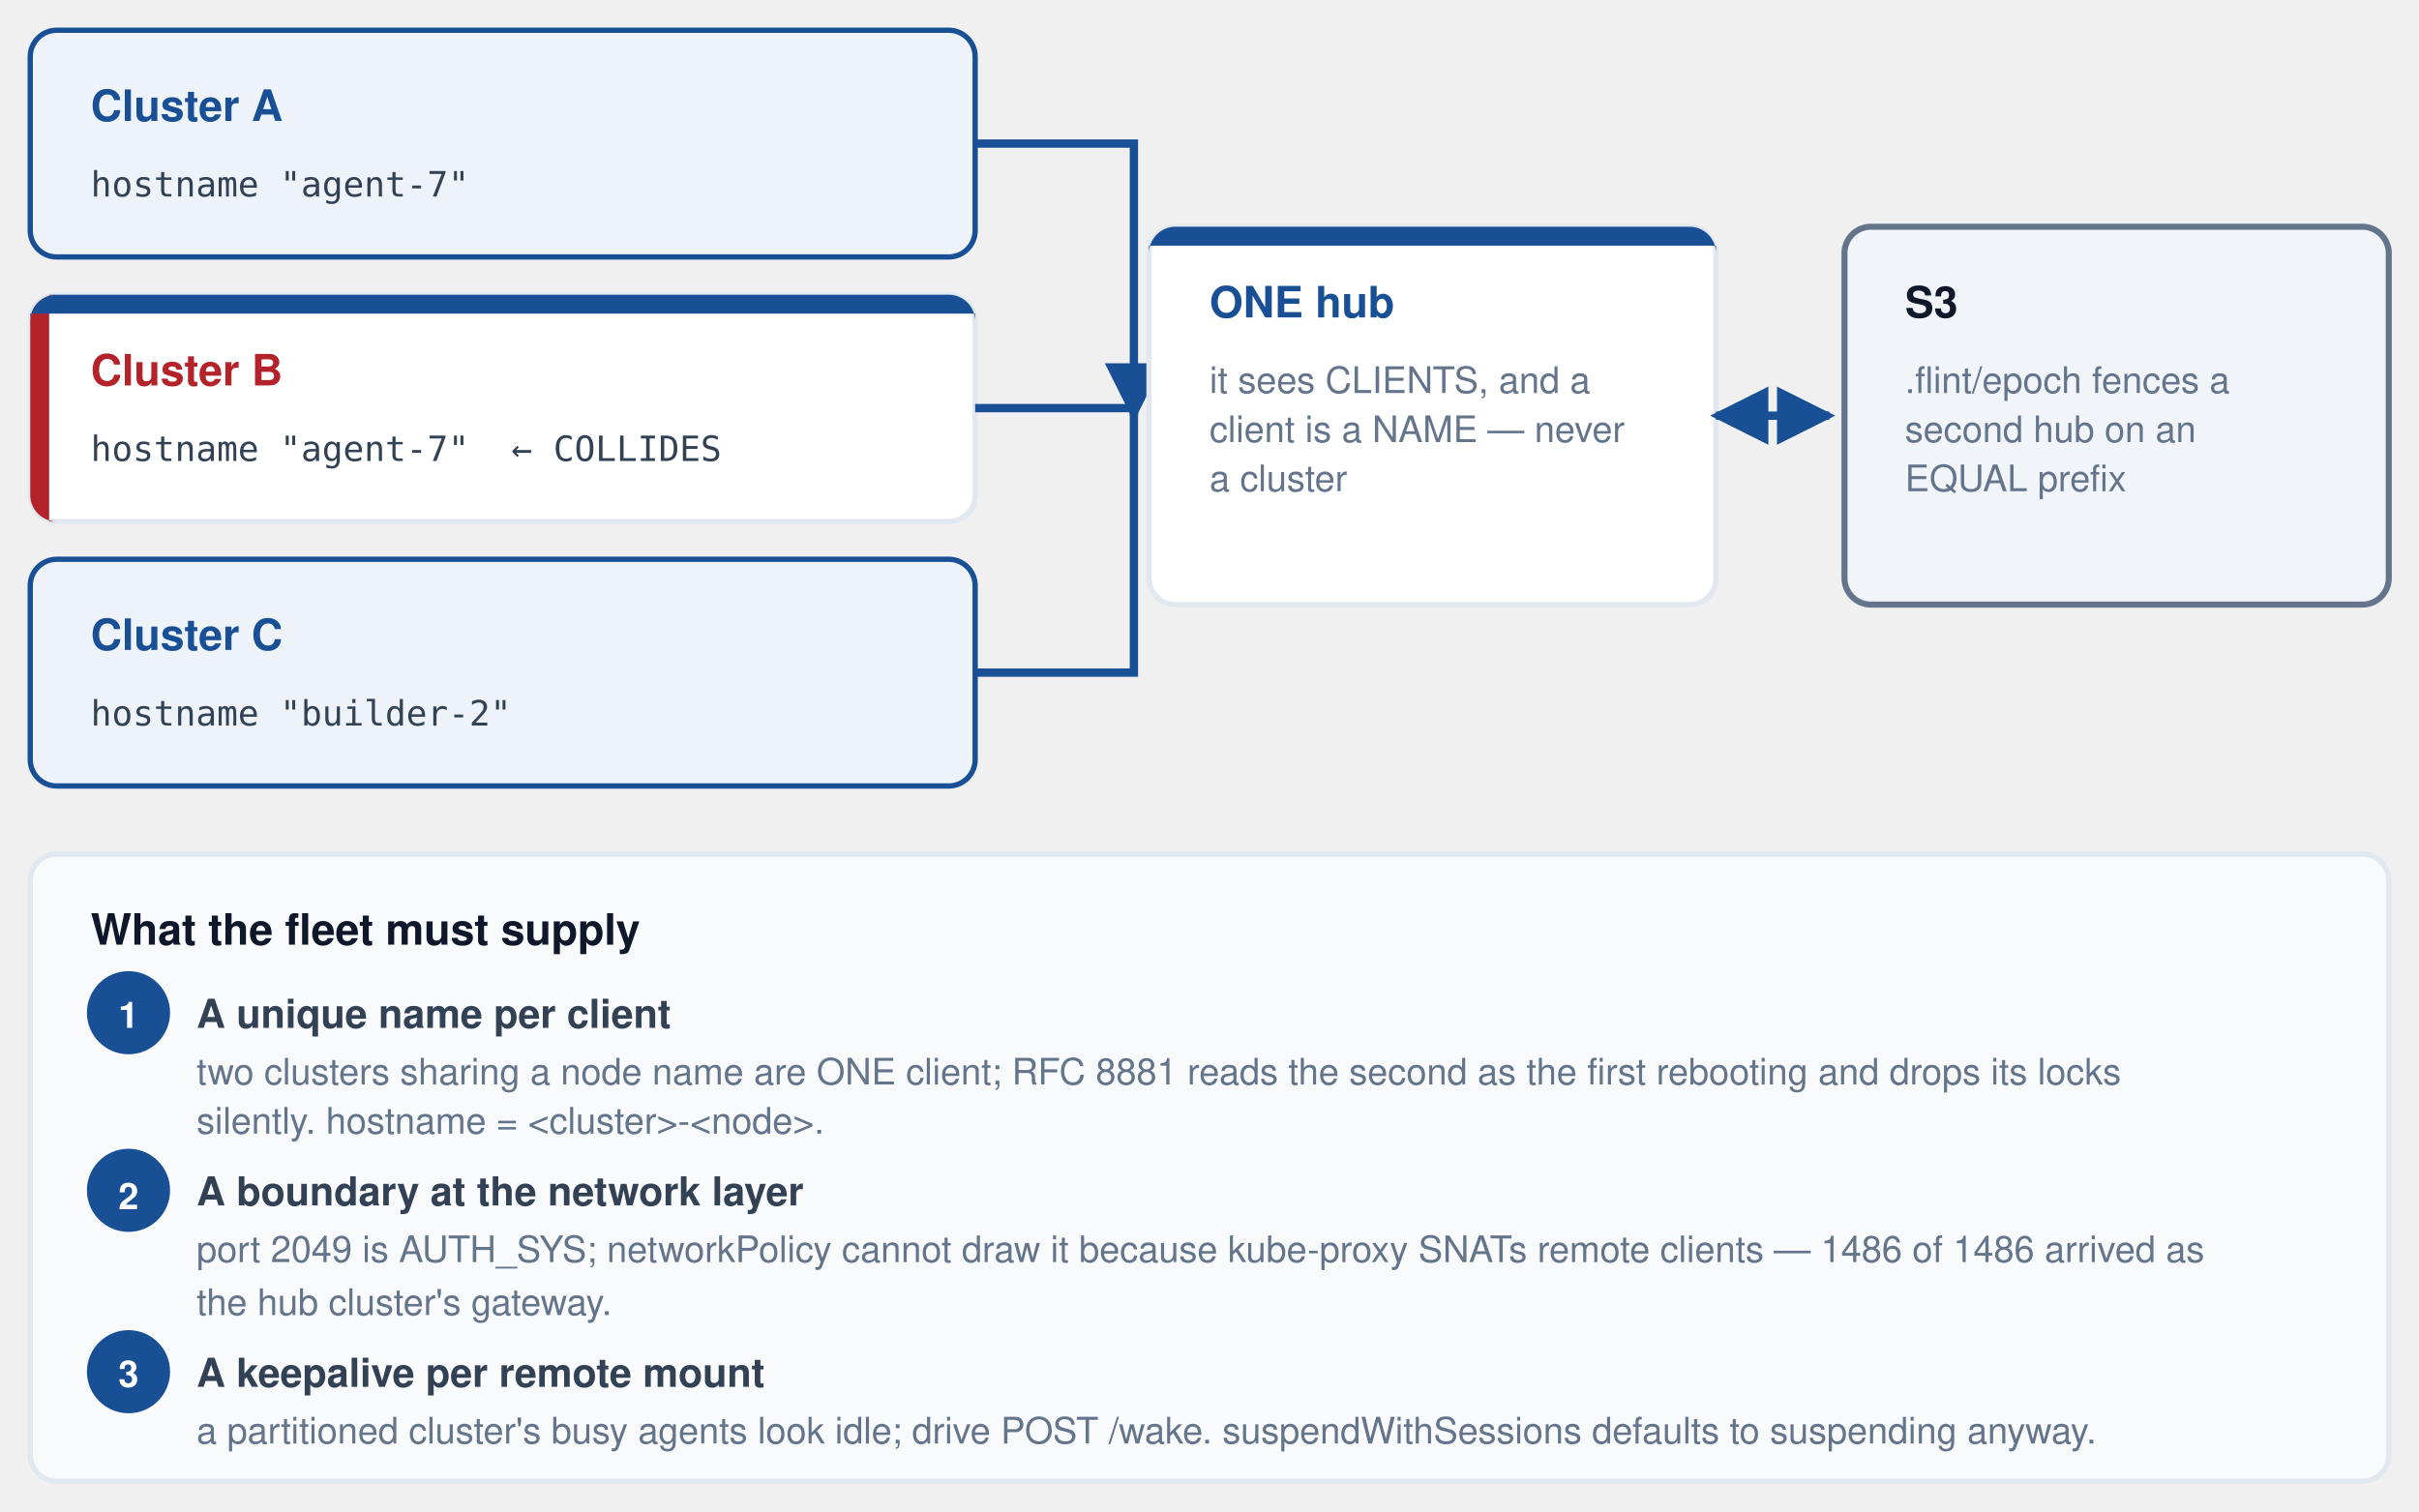
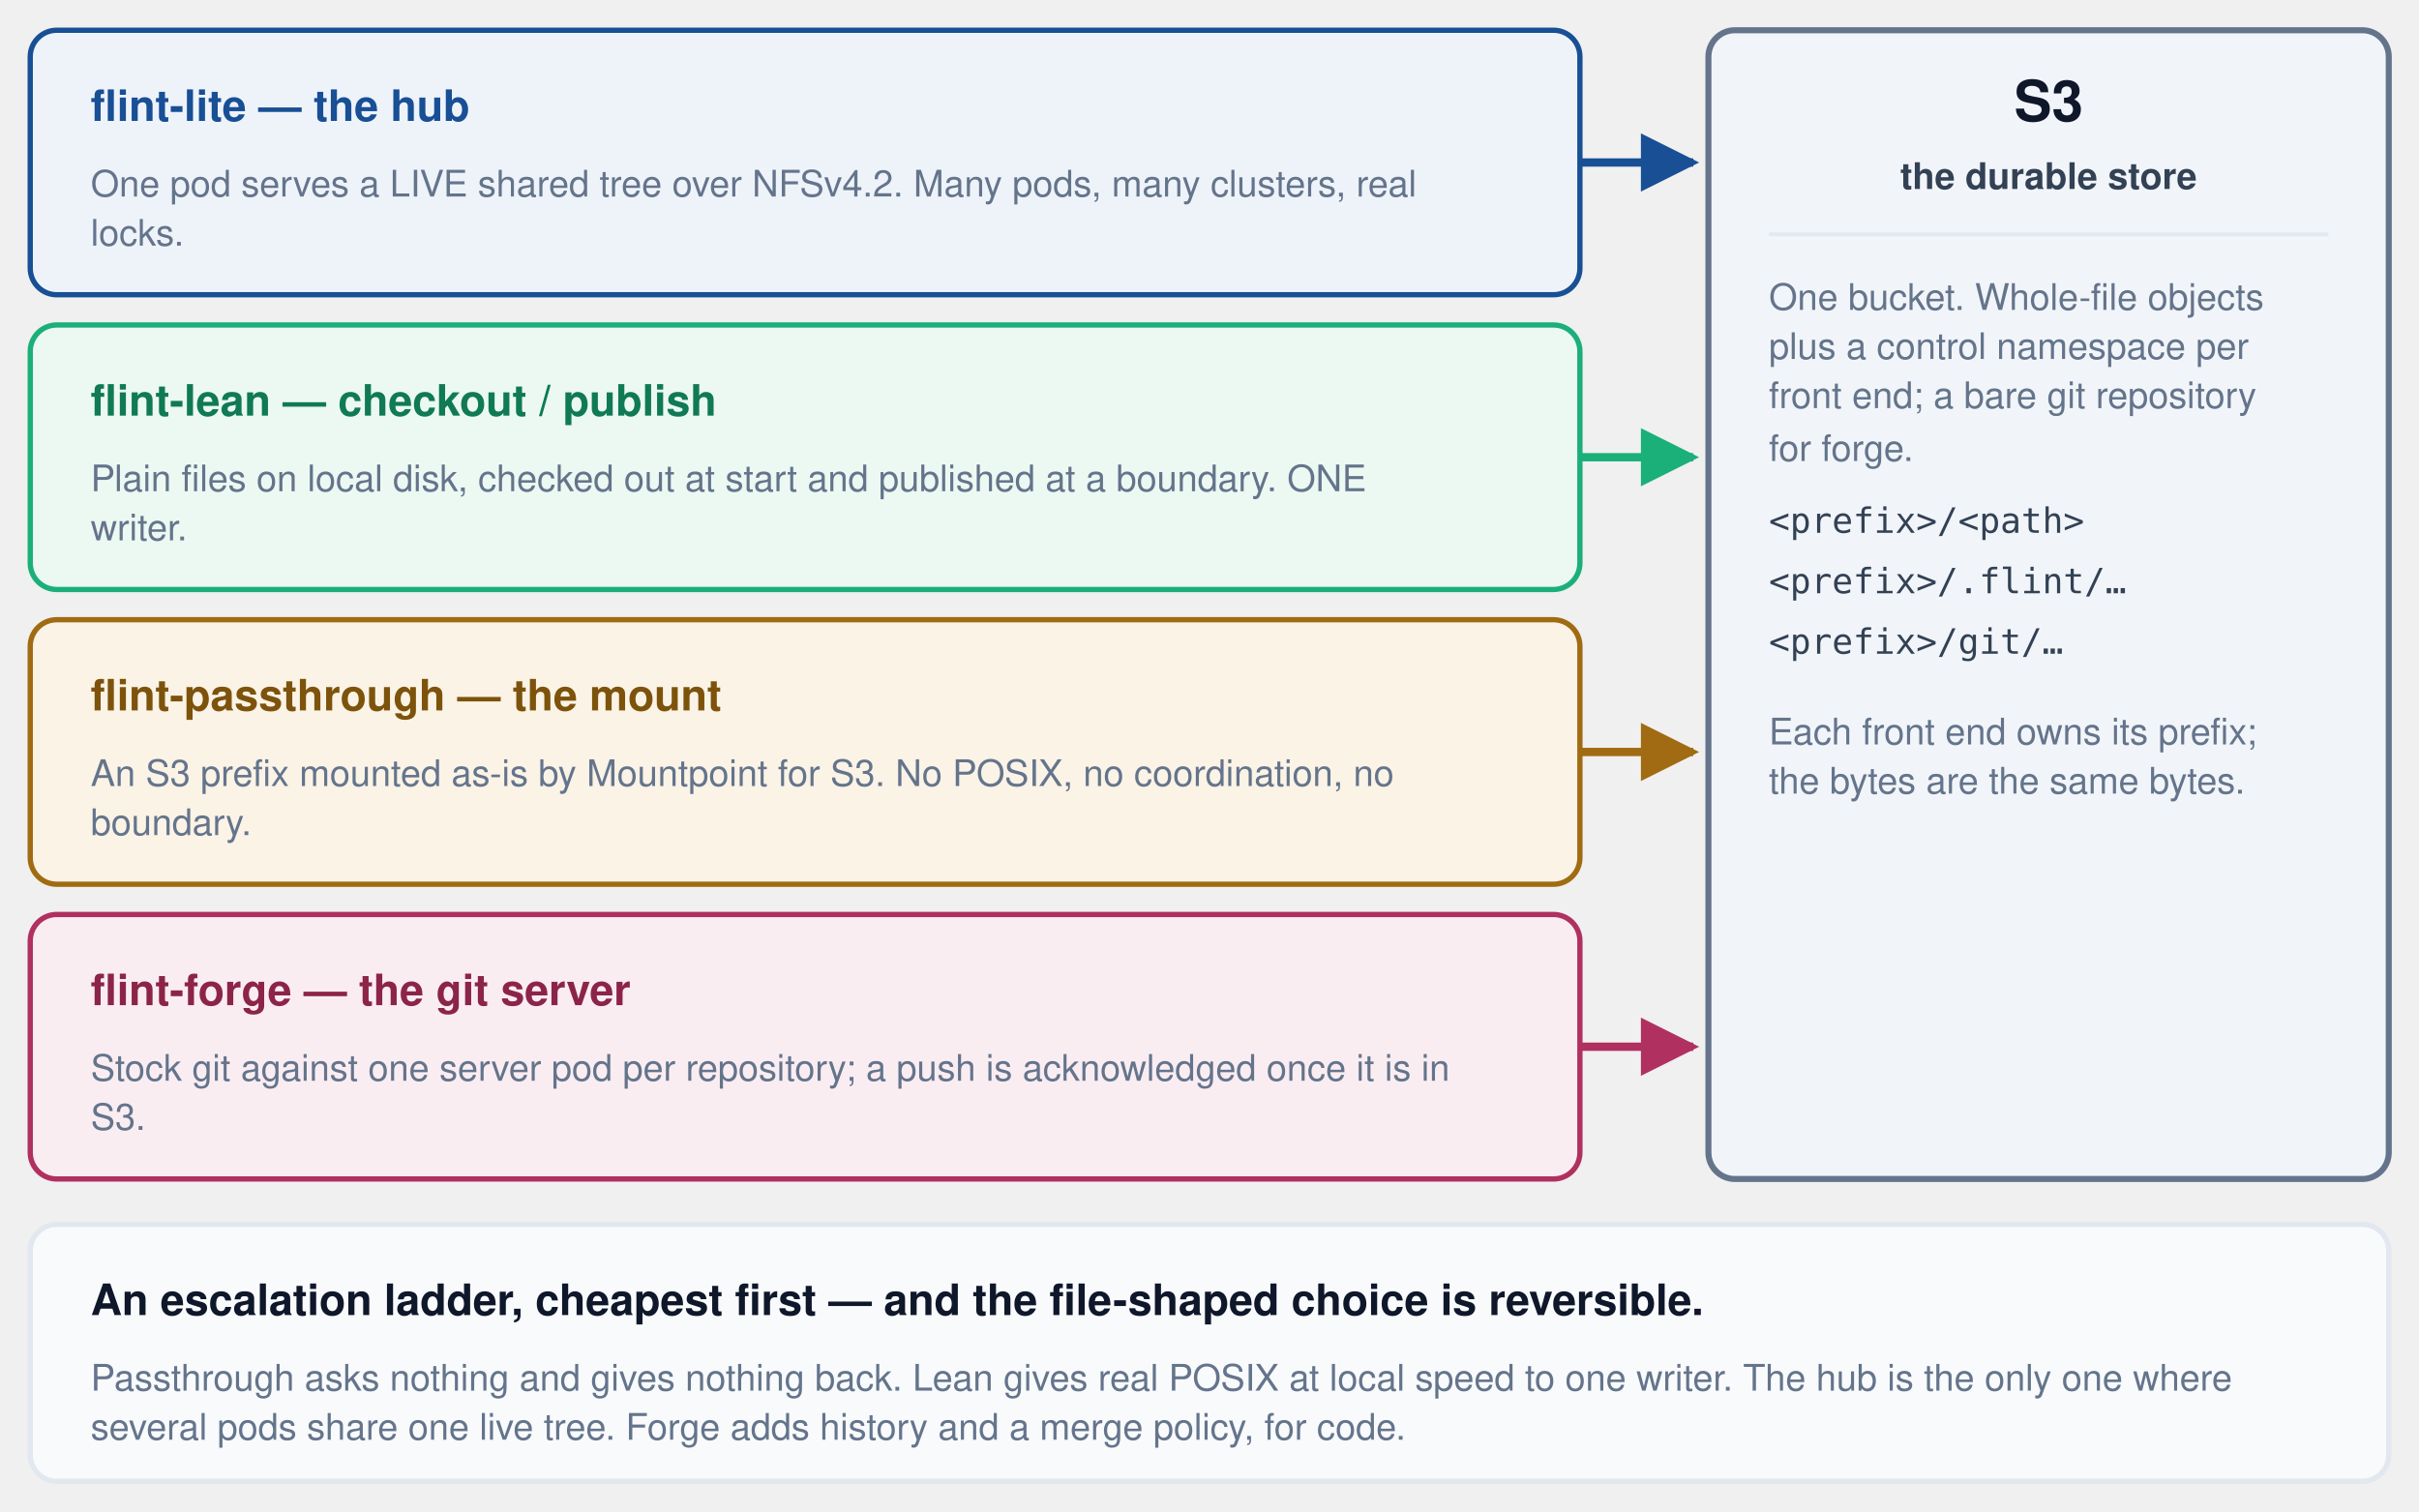
- <svg xmlns="http://www.w3.org/2000/svg" viewBox="0 0 640 400" role="img" aria-label="Three clusters mounting one flint-lite hub, which sees only client names, plus the three requirements the fleet must supply: a unique client name per node, a network-layer boundary, and a keepalive.">
+ <svg xmlns="http://www.w3.org/2000/svg" viewBox="0 0 640 400" role="img" aria-label="Four front ends over one S3 bucket: flint-lite serves a shared live tree over NFS, flint-lean checks a workspace out to local disk and publishes boundaries, flint-passthrough mounts a prefix as-is, flint-forge serves git from a per-repository pod with every push acknowledged only once it is in S3.">
  <style>
  text{font-family:"Helvetica Neue",Helvetica,Arial,sans-serif;fill:#0f172a}
  .t1{font-size:14.96px;font-weight:600}
  .t2{font-size:11.44px;font-weight:600}
  .t3{font-size:10.56px}
  .t3b{font-size:10.56px;font-weight:600;fill:#334155}
  .t4{font-size:9.68px;fill:#64748b}
  .t4b{font-size:9.68px;font-weight:600;fill:#334155}
  .mono{font-family:Menlo,"SF Mono",Consolas,monospace;font-size:9.24px;fill:#334155}
  .mute{fill:#64748b}
  .cap{font-size:8.36px;font-weight:600;letter-spacing:.1em;fill:#64748b}
  .num{font-size:9.68px;font-weight:600;fill:#ffffff}
  .on{font-size:11.44px;font-weight:600;fill:#ffffff}
  .onsub{font-size:9.68px;fill:#ffffff;opacity:.85}
  .c-red{fill:#b4232a}
  .c-lite{fill:#184f95} .c-lean{fill:#0f7a55} .c-pass{fill:#7d530c} .c-forge{fill:#8c2449}
  .f-lite{fill:#184f95} .f-lean{fill:#1baf7a} .f-pass{fill:#a06b12} .f-forge{fill:#b03060}
  .f-red{fill:#b4232a} .f-ink{fill:#334155}
  .b-lite{fill:#eef3fa;stroke:#184f95;stroke-width:1.4} .b-lean{fill:#ecf8f2;stroke:#1baf7a;stroke-width:1.4} .b-pass{fill:#faf3e6;stroke:#a06b12;stroke-width:1.4} .b-forge{fill:#faedf2;stroke:#b03060;stroke-width:1.4}
  .hd-lite{fill:#184f95} .hd-lean{fill:#0f7a55} .hd-pass{fill:#7d530c} .hd-forge{fill:#8c2449}
  .hd-lbl{fill:#334155}
  .l-lite{stroke:#184f95;stroke-width:2.2;fill:none} .l-lean{stroke:#1baf7a;stroke-width:2.2;fill:none} .l-pass{stroke:#a06b12;stroke-width:2.2;fill:none} .l-forge{stroke:#b03060;stroke-width:2.2;fill:none}
  .l-ctl{stroke:#94a3b8;stroke-width:1.6;fill:none}
  .l-ink{stroke:#334155;stroke-width:2.2;fill:none}
  .l-red{stroke:#b4232a;stroke-width:2.2;fill:none}
  .bx{fill:#ffffff;stroke:#e2e8f0;stroke-width:1.4}
  .panel{fill:#f8fafc;stroke:#e2e8f0;stroke-width:1.4}
  .s3{fill:#f1f5f9;stroke:#64748b;stroke-width:1.6}
  .grp{fill:none;stroke:#94a3b8;stroke-width:1.3;stroke-dasharray:7 5}
  .hair{stroke:#e2e8f0;stroke-width:1}
  .lbl{fill:#f8fafc} .rowb{fill:#fbfcfd}
  .frame{fill:none;stroke:#e2e8f0;stroke-width:1.2}
  .halo{fill:#ffffff}
  .chip{fill:#f8fafc;stroke:#e2e8f0;stroke-width:1}
  .chip-red{fill:#b4232a}
  .chip-lite{fill:#184f95} .chip-lean{fill:#0f7a55} .chip-pass{fill:#7d530c} .chip-forge{fill:#8c2449}
  .chip .cap{fill:#334155}
  /* On a filled shape. Last on purpose: a class beats a presentation
     attribute, so this must win over .t4/.cap/.mono. */
  .on,.num,.onsub{fill:#ffffff}
  .cap.on{fill:#ffffff}
</style>
  <defs>
    <marker id="a-lite" viewBox="0 0 10 10" refX="9" refY="5" markerWidth="7" markerHeight="7" orient="auto-start-reverse">
      <path d="M0,0 L10,5 L0,10 z" fill="#184f95" />
    </marker>
    <marker id="a-lean" viewBox="0 0 10 10" refX="9" refY="5" markerWidth="7" markerHeight="7" orient="auto-start-reverse">
      <path d="M0,0 L10,5 L0,10 z" fill="#1baf7a" />
    </marker>
    <marker id="a-pass" viewBox="0 0 10 10" refX="9" refY="5" markerWidth="7" markerHeight="7" orient="auto-start-reverse">
      <path d="M0,0 L10,5 L0,10 z" fill="#a06b12" />
    </marker>
    <marker id="a-forge" viewBox="0 0 10 10" refX="9" refY="5" markerWidth="7" markerHeight="7" orient="auto-start-reverse">
      <path d="M0,0 L10,5 L0,10 z" fill="#b03060" />
    </marker>
    <marker id="a-ctl" viewBox="0 0 10 10" refX="9" refY="5" markerWidth="7" markerHeight="7" orient="auto-start-reverse">
      <path d="M0,0 L10,5 L0,10 z" fill="#94a3b8" />
    </marker>
    <marker id="a-ink" viewBox="0 0 10 10" refX="9" refY="5" markerWidth="7" markerHeight="7" orient="auto-start-reverse">
      <path d="M0,0 L10,5 L0,10 z" fill="#334155" />
    </marker>
    <marker id="a-red" viewBox="0 0 10 10" refX="9" refY="5" markerWidth="7" markerHeight="7" orient="auto-start-reverse">
      <path d="M0,0 L10,5 L0,10 z" fill="#b4232a" />
    </marker>
  </defs>
-   <rect x="8" y="8" width="250" height="60" rx="7" class="b-lite" />
-   <text class="t2 c-lite" x="24" y="32">Cluster A</text>
-   <text class="mono" x="24" y="52" xml:space="preserve">hostname "agent-7"</text>
-   <path class="l-lite" d="M258 38 L300 38 L300 110" />
-   <rect x="8" y="78" width="250" height="60" rx="7" class="bx" />
-   <path class="f-red" d="M8,85 A7,7 0 0 1 15,78 H13 V138 H15 A7,7 0 0 1 8,131 Z" />
-   <path class="f-lite" d="M15,78 H251 A7,7 0 0 1 258,85 V83 H8 V85 A7,7 0 0 1 15,78 Z" />
-   <text class="t2 c-red" x="24" y="102">Cluster B</text>
-   <text class="mono" x="24" y="122" xml:space="preserve">hostname "agent-7"  ← COLLIDES</text>
-   <path class="l-lite" d="M258 108 L300 108 L300 110" marker-end="url(#a-lite)" />
-   <rect x="8" y="148" width="250" height="60" rx="7" class="b-lite" />
-   <text class="t2 c-lite" x="24" y="172">Cluster C</text>
-   <text class="mono" x="24" y="192" xml:space="preserve">hostname "builder-2"</text>
-   <path class="l-lite" d="M258 178 L300 178 L300 110" />
-   <rect x="304" y="60" width="150" height="100" rx="7" class="bx" />
-   <path class="f-lite" d="M311,60 H447 A7,7 0 0 1 454,67 V65 H304 V67 A7,7 0 0 1 311,60 Z" />
-   <text class="t2 c-lite" x="320" y="84">ONE hub</text>
-   <text class="t4" x="320" y="104">it sees CLIENTS, and a</text>
-   <text class="t4" x="320" y="117">client is a NAME — never</text>
-   <text class="t4" x="320" y="130">a cluster</text>
-   <line class="l-lite" x1="454" y1="110" x2="484" y2="110" marker-start="url(#a-lite)" marker-end="url(#a-lite)" />
-   <rect x="488" y="60" width="144" height="100" rx="7" class="s3" />
-   <text class="t2" x="504" y="84">S3</text>
-   <text class="t4" x="504" y="104">.flint/epoch fences a</text>
-   <text class="t4" x="504" y="117">second hub on an</text>
-   <text class="t4" x="504" y="130">EQUAL prefix</text>
-   <rect x="8" y="226" width="624" height="166" rx="7" class="panel" />
-   <text class="t2" x="24" y="250">What the fleet must supply</text>
-   <circle cx="34" cy="268" r="11" class="f-lite" />
-   <text class="num" x="34" y="272" style="text-anchor:middle">1</text>
-   <text class="t3b" x="52" y="272">A unique name per client</text>
-   <text class="t4" x="52" y="287">two clusters sharing a node name are ONE client; RFC 8881 reads the second as the first rebooting and drops its locks</text>
-   <text class="t4" x="52" y="300">silently. hostname = &lt;cluster&gt;-&lt;node&gt;.</text>
-   <circle cx="34" cy="315" r="11" class="f-lite" />
-   <text class="num" x="34" y="320" style="text-anchor:middle">2</text>
-   <text class="t3b" x="52" y="319">A boundary at the network layer</text>
-   <text class="t4" x="52" y="334">port 2049 is AUTH_SYS; networkPolicy cannot draw it because kube-proxy SNATs remote clients — 1486 of 1486 arrived as</text>
-   <text class="t4" x="52" y="348">the hub cluster's gateway.</text>
-   <circle cx="34" cy="363" r="11" class="f-lite" />
-   <text class="num" x="34" y="367" style="text-anchor:middle">3</text>
-   <text class="t3b" x="52" y="367">A keepalive per remote mount</text>
-   <text class="t4" x="52" y="382">a partitioned cluster's busy agents look idle; drive POST /wake. suspendWithSessions defaults to suspending anyway.</text>
+   <rect x="8" y="8" width="410" height="70" rx="7" class="b-lite" />
+   <text class="t2 c-lite" x="24" y="32">flint-lite — the hub</text>
+   <text class="t4" x="24" y="52">One pod serves a LIVE shared tree over NFSv4.2. Many pods, many clusters, real</text>
+   <text class="t4" x="24" y="65">locks.</text>
+   <line class="l-lite" x1="418" y1="43" x2="448" y2="43" marker-end="url(#a-lite)" />
+   <rect x="8" y="86" width="410" height="70" rx="7" class="b-lean" />
+   <text class="t2 c-lean" x="24" y="110">flint-lean — checkout / publish</text>
+   <text class="t4" x="24" y="130">Plain files on local disk, checked out at start and published at a boundary. ONE</text>
+   <text class="t4" x="24" y="143">writer.</text>
+   <line class="l-lean" x1="418" y1="121" x2="448" y2="121" marker-end="url(#a-lean)" />
+   <rect x="8" y="164" width="410" height="70" rx="7" class="b-pass" />
+   <text class="t2 c-pass" x="24" y="188">flint-passthrough — the mount</text>
+   <text class="t4" x="24" y="208">An S3 prefix mounted as-is by Mountpoint for S3. No POSIX, no coordination, no</text>
+   <text class="t4" x="24" y="221">boundary.</text>
+   <line class="l-pass" x1="418" y1="199" x2="448" y2="199" marker-end="url(#a-pass)" />
+   <rect x="8" y="242" width="410" height="70" rx="7" class="b-forge" />
+   <text class="t2 c-forge" x="24" y="266">flint-forge — the git server</text>
+   <text class="t4" x="24" y="286">Stock git against one server pod per repository; a push is acknowledged once it is in</text>
+   <text class="t4" x="24" y="299">S3.</text>
+   <line class="l-forge" x1="418" y1="277" x2="448" y2="277" marker-end="url(#a-forge)" />
+   <rect x="452" y="8" width="180" height="304" rx="7" class="s3" />
+   <text class="t1" x="542" y="32" style="text-anchor:middle">S3</text>
+   <text class="t4b" x="542" y="50" style="text-anchor:middle">the durable store</text>
+   <line class="hair" x1="468" y1="62" x2="616" y2="62" />
+   <text class="t4" x="468" y="82">One bucket. Whole-file objects</text>
+   <text class="t4" x="468" y="95">plus a control namespace per</text>
+   <text class="t4" x="468" y="108">front end; a bare git repository</text>
+   <text class="t4" x="468" y="122">for forge.</text>
+   <text class="mono" x="468" y="141" xml:space="preserve">&lt;prefix&gt;/&lt;path&gt;</text>
+   <text class="mono" x="468" y="157" xml:space="preserve">&lt;prefix&gt;/.flint/…</text>
+   <text class="mono" x="468" y="173" xml:space="preserve">&lt;prefix&gt;/git/…</text>
+   <text class="t4" x="468" y="197">Each front end owns its prefix;</text>
+   <text class="t4" x="468" y="210">the bytes are the same bytes.</text>
+   <rect x="8" y="324" width="624" height="68" rx="7" class="panel" />
+   <text class="t2" x="24" y="348">An escalation ladder, cheapest first — and the file-shaped choice is reversible.</text>
+   <text class="t4" x="24" y="368">Passthrough asks nothing and gives nothing back. Lean gives real POSIX at local speed to one writer. The hub is the only one where</text>
+   <text class="t4" x="24" y="381">several pods share one live tree. Forge adds history and a merge policy, for code.</text>
</svg>
